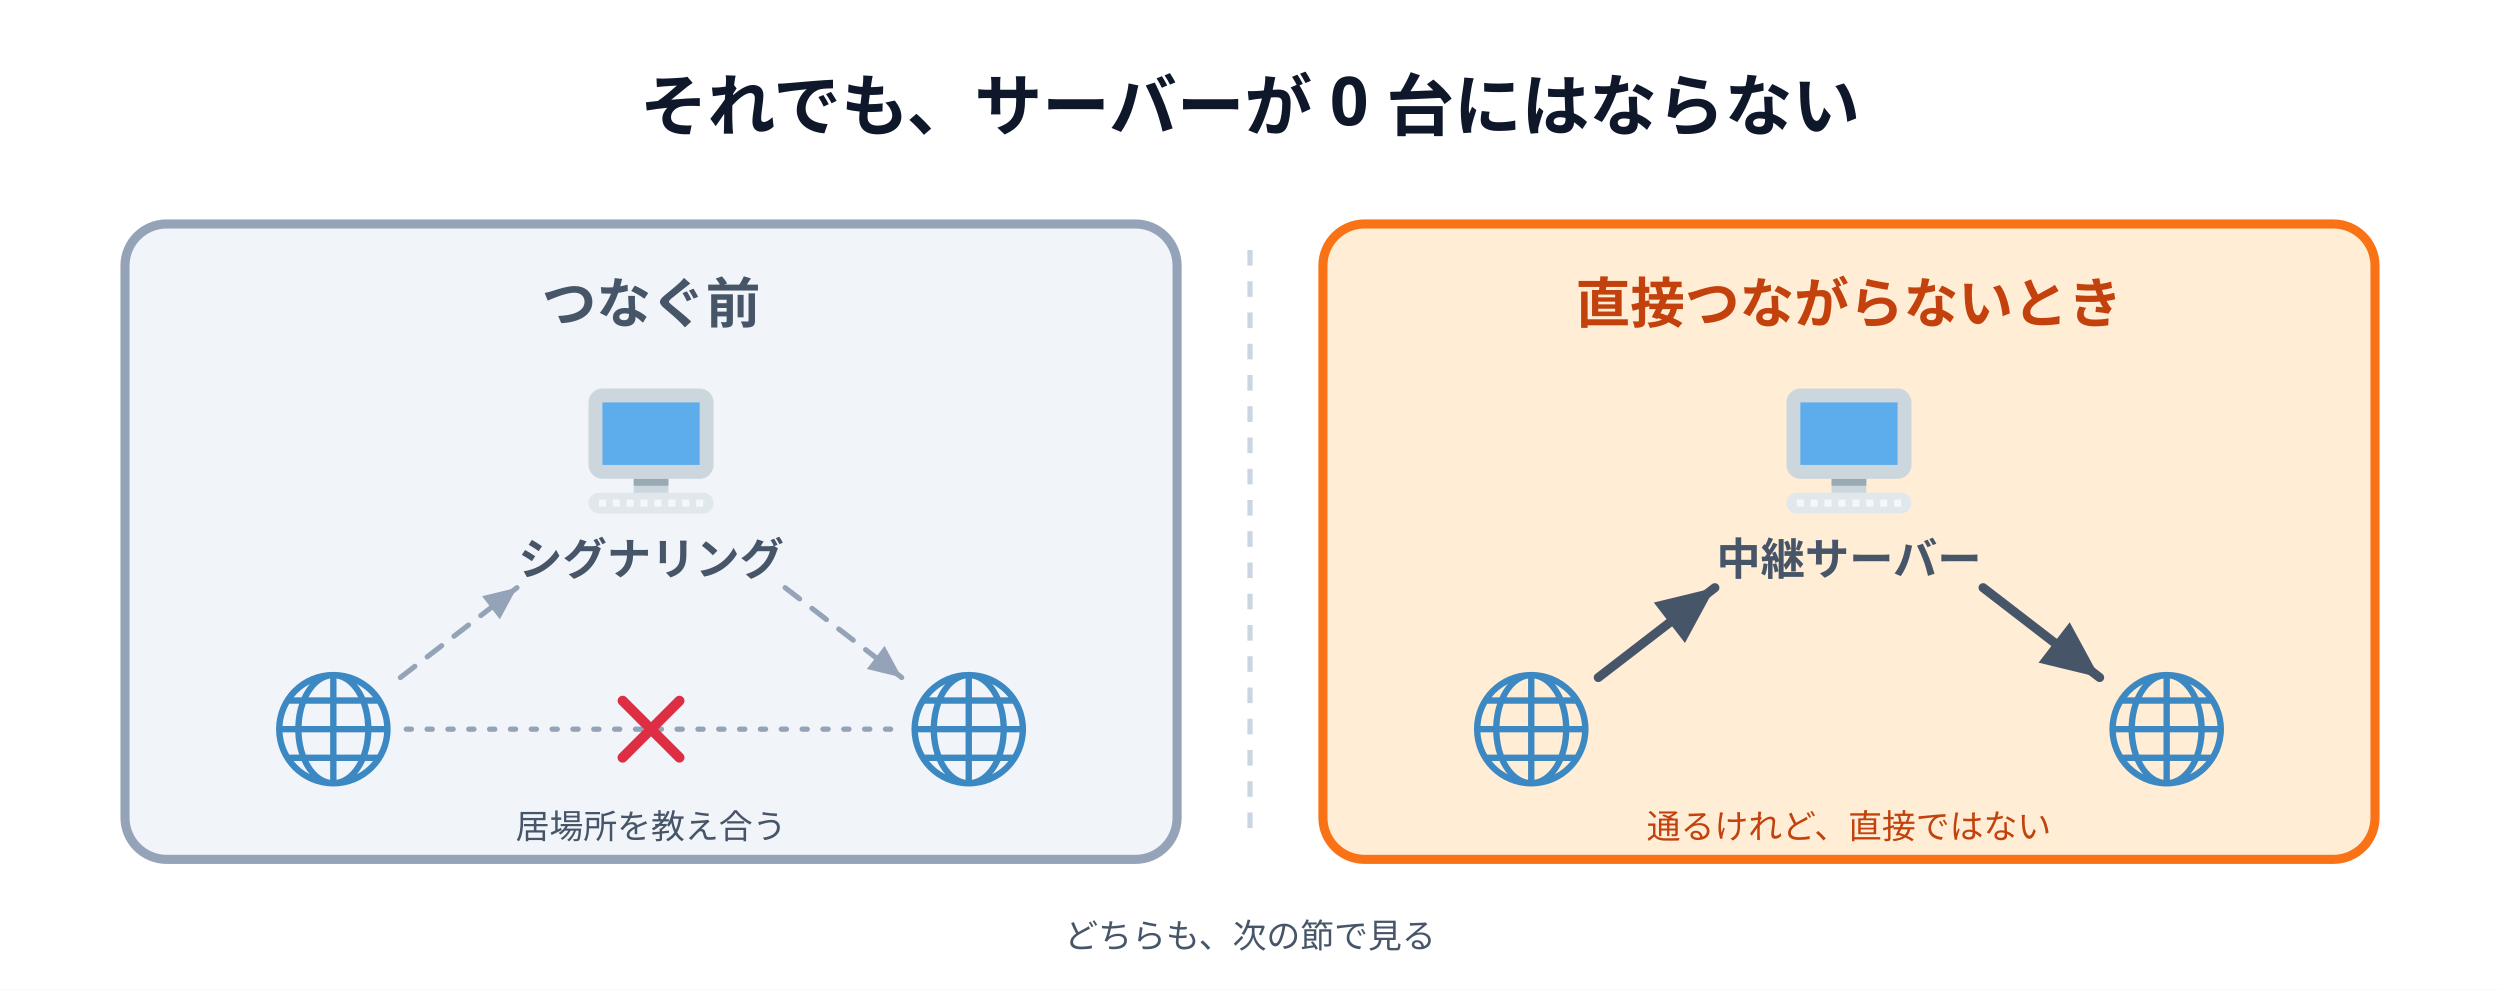
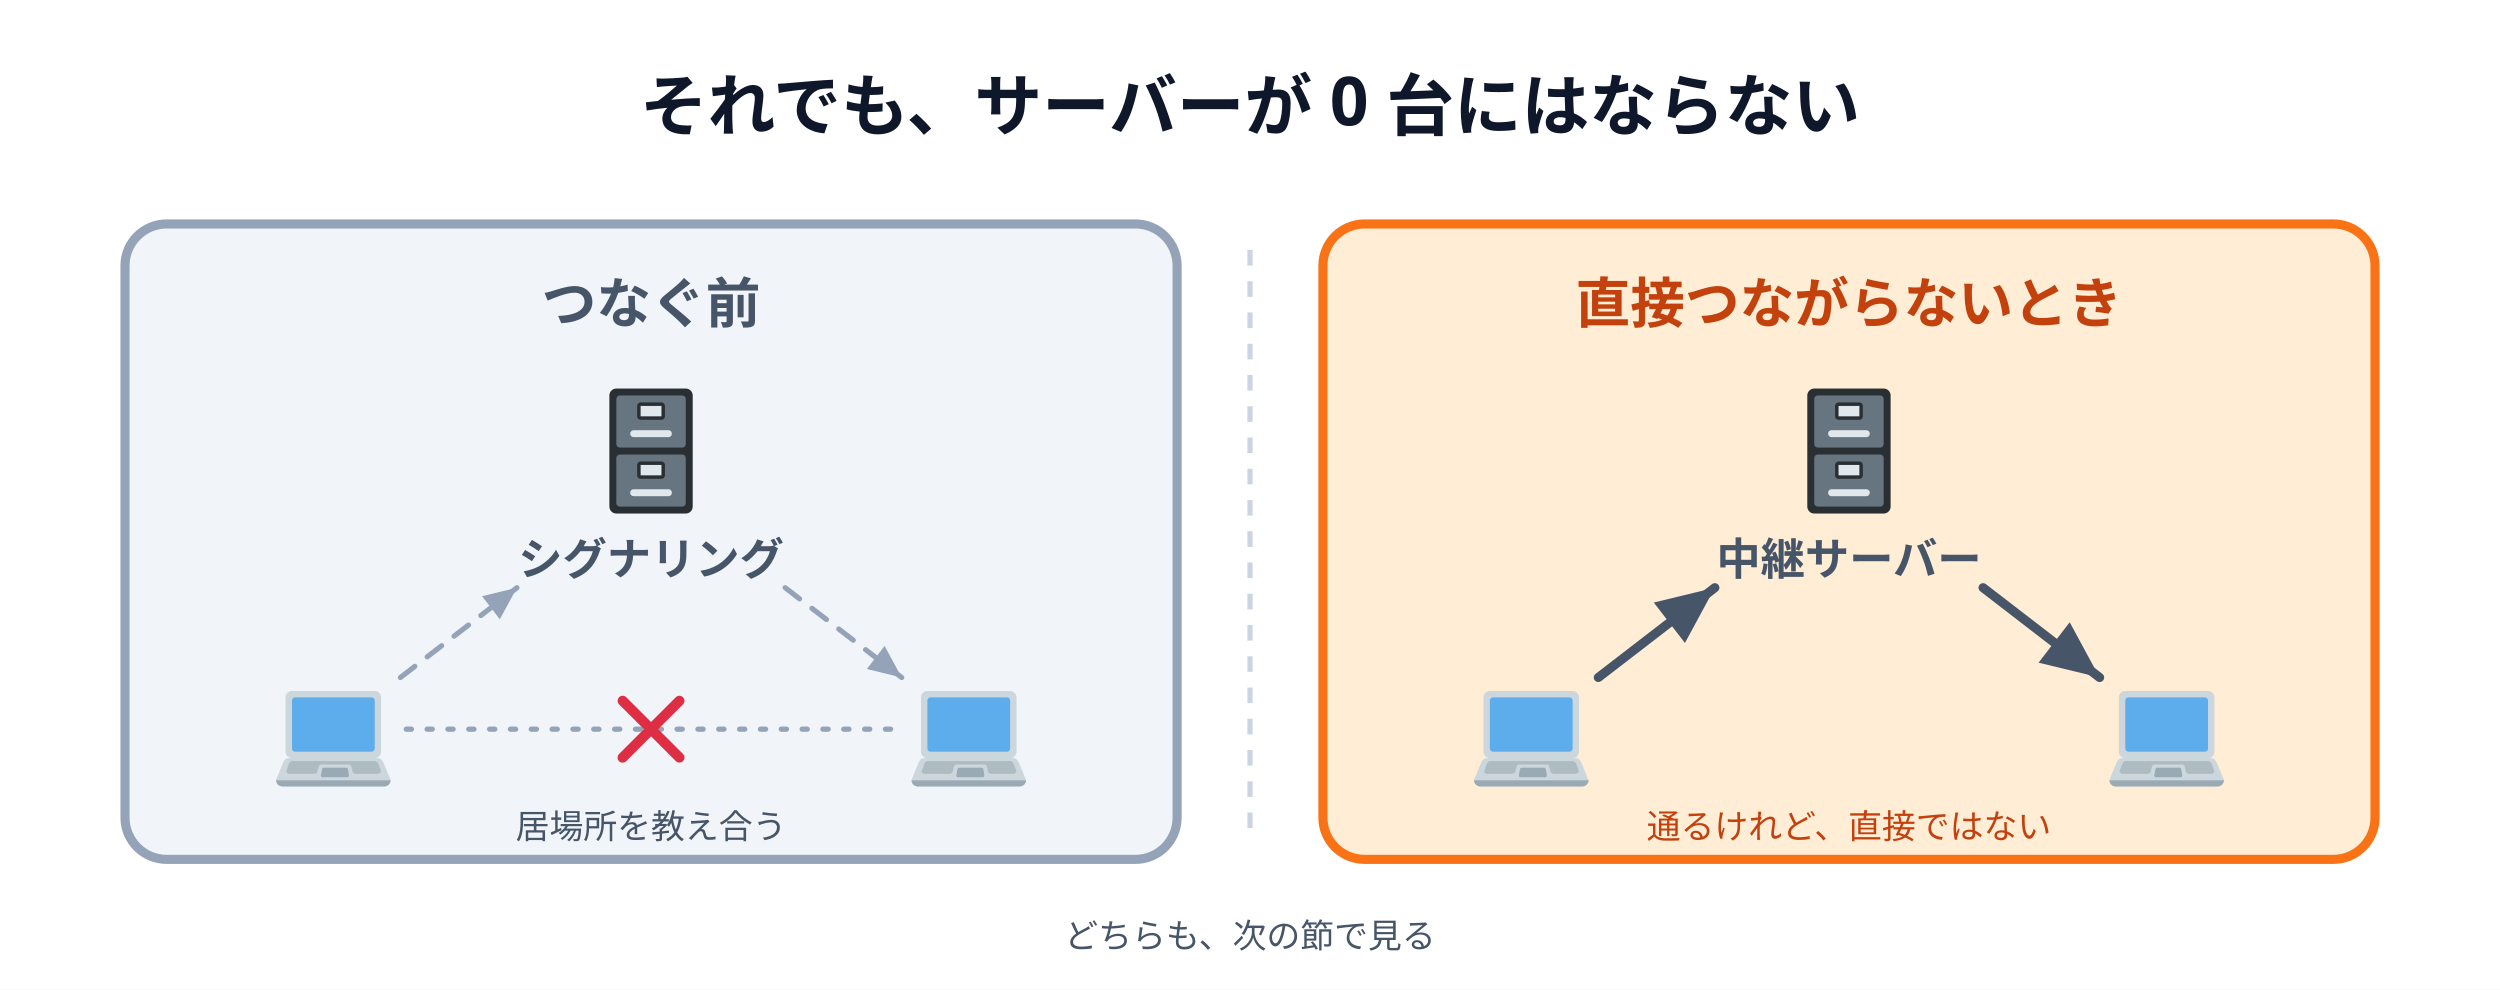
<svg xmlns="http://www.w3.org/2000/svg" width="960" height="380" viewBox="0 0 960 380" font-family="'Hiragino Sans','Noto Sans JP','Yu Gothic','Segoe UI',sans-serif">
  <defs>
    <marker id="aR" viewBox="0 0 10 10" refX="9" refY="5" markerWidth="7" markerHeight="7" orient="auto-start-reverse">
      <path d="M0 1 L9 5 L0 9 z" fill="#475569" />
    </marker>
    <marker id="aRsub" viewBox="0 0 10 10" refX="9" refY="5" markerWidth="7" markerHeight="7" orient="auto-start-reverse">
      <path d="M0 1 L9 5 L0 9 z" fill="#94a3b8" />
    </marker>
  </defs>
  <rect x="0" y="0" width="960" height="380" fill="#ffffff" />
  <text x="480" y="50" text-anchor="middle" font-size="26" fill="#0f172a" font-weight="700">それでも、サーバーが 0 台にはならない</text>
  <rect x="48" y="86" width="404" height="244" rx="16" fill="#f1f5f9" stroke="#94a3b8" stroke-width="3.5" />
  <text x="250" y="124" text-anchor="middle" font-size="21" fill="#475569" font-weight="700">つなぐ前</text>
  <svg x="226.0" y="149.2" width="48.0" height="48.0" viewBox="0 0 36 36">
-     <path fill="#CCD6DD" d="M36 22c0 2.209-1.791 4-4 4H4c-2.209 0-4-1.791-4-4V4c0-2.209 1.791-4 4-4h28c2.209 0 4 1.791 4 4v18z" />
-     <path fill="#5DADEC" d="M4 4h28v18H4z" />
-     <path fill="#CCD6DD" d="M13 26h10v6H13z" />
-     <path fill="#9AAAB4" d="M13 26h10v2H13z" />
-     <path fill="#E1E8ED" d="M36 33c0-1.657-1.343-3-3-3H3c-1.657 0-3 1.343-3 3s1.343 3 3 3h30c1.657 0 3-1.343 3-3z" />
-     <path fill="#F5F8FA" d="M3 32h2v2H3zm4 0h2v2H7zm4 0h2v2h-2zm4 0h2v2h-2zm4 0h2v2h-2zm4 0h2v2h-2zm4 0h2v2h-2zm4 0h2v2h-2z" />
+     <path fill="#292F33" d="M30 34c0 1.104-.896 2-2 2H8c-1.104 0-2-.896-2-2V2c0-1.104.896-2 2-2h20c1.104 0 2 .896 2 2v32z" />
+     <path fill="#66757F" d="M28 16c0 .552-.447 1-1 1H9c-.552 0-1-.448-1-1V3c0-.552.448-1 1-1h18c.553 0 1 .448 1 1v13zm0 17c0 .553-.447 1-1 1H9c-.552 0-1-.447-1-1V20c0-.553.448-1 1-1h18c.553 0 1 .447 1 1v13z" />
+     <path fill="#292F33" d="M22 8c0 .552-.447 1-1 1h-6c-.552 0-1-.448-1-1V5c0-.552.448-1 1-1h6c.553 0 1 .448 1 1v3zm0 17c0 .553-.447 1-1 1h-6c-.552 0-1-.447-1-1v-3c0-.553.448-1 1-1h6c.553 0 1 .447 1 1v3z" />
+     <path fill="#E1E8ED" d="M15 5h6v3h-6zm0 17h6v3h-6zm9-8.97c0 .536-.435.97-.97.97H12.97c-.536 0-.97-.435-.97-.97v-.06c0-.536.434-.97.97-.97h10.06c.535 0 .97.435.97.97v.06zm0 16.999c0 .536-.435.971-.97.971H12.97c-.536 0-.97-.435-.97-.971v-.059c0-.535.434-.97.97-.97h10.06c.535 0 .97.435.97.971v.058z" />
  </svg>
  <text x="250" y="220.78" text-anchor="middle" font-size="17" fill="#475569" font-weight="600">シグナリング</text>
  <svg x="106.0" y="258.0" width="44.0" height="44.0" viewBox="0 0 36 36">
-     <path fill="#3B88C3" d="M18 0C8.059 0 0 8.059 0 18s8.059 18 18 18 18-8.059 18-18S27.941 0 18 0zM2.05 19h3.983c.092 2.506.522 4.871 1.229 7H4.158c-1.207-2.083-1.95-4.459-2.108-7zM19 8V2.081c2.747.436 5.162 2.655 6.799 5.919H19zm7.651 2c.754 2.083 1.219 4.46 1.317 7H19v-7h7.651zM17 2.081V8h-6.799C11.837 4.736 14.253 2.517 17 2.081zM17 10v7H8.032c.098-2.54.563-4.917 1.317-7H17zM6.034 17H2.05c.158-2.54.901-4.917 2.107-7h3.104c-.705 2.129-1.135 4.495-1.227 7zm1.998 2H17v7H9.349c-.754-2.083-1.219-4.459-1.317-7zM17 28v5.919c-2.747-.437-5.163-2.655-6.799-5.919H17zm2 5.919V28h6.8c-1.637 3.264-4.053 5.482-6.8 5.919zM19 26v-7h8.969c-.099 2.541-.563 4.917-1.317 7H19zm10.967-7h3.982c-.157 2.541-.9 4.917-2.107 7h-3.104c.706-2.129 1.136-4.494 1.229-7zm0-2c-.093-2.505-.523-4.871-1.229-7h3.104c1.207 2.083 1.95 4.46 2.107 7h-3.982zm.512-9h-2.503c-.717-1.604-1.606-3.015-2.619-4.199C27.346 4.833 29.089 6.267 30.479 8zM10.643 3.801C9.629 4.985 8.74 6.396 8.023 8H5.521c1.39-1.733 3.133-3.166 5.122-4.199zM5.521 28h2.503c.716 1.604 1.605 3.015 2.619 4.198C8.654 31.166 6.911 29.733 5.521 28zm19.836 4.198c1.014-1.184 1.902-2.594 2.619-4.198h2.503c-1.39 1.733-3.133 3.166-5.122 4.198z" />
+     <path fill="#CCD6DD" d="M34 29.096c-.417-.963-.896-2.008-2-2.008h-1c1.104 0 2-.899 2-2.008V8.008C33 6.899 32.104 6 31 6H5c-1.104 0-2 .899-2 2.008V25.08c0 1.109.896 2.008 2 2.008H4c-1.104 0-1.667 1.004-2 2.008l-2 4.895C0 35.101.896 36 2 36h32c1.104 0 2-.899 2-2.008l-2-4.896z" />
+     <path fill="#9AAAB4" d="M.008 34.075l.006.057.17.692C.5 35.516 1.192 36 2 36h32c1.076 0 1.947-.855 1.992-1.925H.008z" />
+     <path fill="#5DADEC" d="M31 24.075c0 .555-.447 1.004-1 1.004H6c-.552 0-1-.449-1-1.004V9.013c0-.555.448-1.004 1-1.004h24c.553 0 1 .45 1 1.004v15.062z" />
+     <path fill="#AEBBC1" d="M32.906 31.042l-.76-2.175c-.239-.46-.635-.837-1.188-.837H5.11c-.552 0-.906.408-1.156 1.036l-.688 1.977c-.219.596.448 1.004 1 1.004h7.578s.937-.047 1.103-.608c.192-.648.415-1.624.463-1.796.074-.264.388-.531.856-.531h8.578c.5 0 .746.253.811.566.042.204.312 1.141.438 1.782.111.571 1.221.586 1.221.586h6.594c.551 0 1.217-.471.998-1.004z" />
+     <path fill="#9AAAB4" d="M22.375 33.113h-7.781c-.375 0-.538-.343-.484-.675.054-.331.359-1.793.383-1.963.023-.171.274-.375.524-.375h7.015c.297 0 .49.163.55.489.059.327.302 1.641.321 1.941.019.301-.169.583-.528.583z" />
  </svg>
  <svg x="350.0" y="258.0" width="44.0" height="44.0" viewBox="0 0 36 36">
-     <path fill="#3B88C3" d="M18 0C8.059 0 0 8.059 0 18s8.059 18 18 18 18-8.059 18-18S27.941 0 18 0zM2.05 19h3.983c.092 2.506.522 4.871 1.229 7H4.158c-1.207-2.083-1.95-4.459-2.108-7zM19 8V2.081c2.747.436 5.162 2.655 6.799 5.919H19zm7.651 2c.754 2.083 1.219 4.46 1.317 7H19v-7h7.651zM17 2.081V8h-6.799C11.837 4.736 14.253 2.517 17 2.081zM17 10v7H8.032c.098-2.54.563-4.917 1.317-7H17zM6.034 17H2.05c.158-2.54.901-4.917 2.107-7h3.104c-.705 2.129-1.135 4.495-1.227 7zm1.998 2H17v7H9.349c-.754-2.083-1.219-4.459-1.317-7zM17 28v5.919c-2.747-.437-5.163-2.655-6.799-5.919H17zm2 5.919V28h6.8c-1.637 3.264-4.053 5.482-6.8 5.919zM19 26v-7h8.969c-.099 2.541-.563 4.917-1.317 7H19zm10.967-7h3.982c-.157 2.541-.9 4.917-2.107 7h-3.104c.706-2.129 1.136-4.494 1.229-7zm0-2c-.093-2.505-.523-4.871-1.229-7h3.104c1.207 2.083 1.95 4.46 2.107 7h-3.982zm.512-9h-2.503c-.717-1.604-1.606-3.015-2.619-4.199C27.346 4.833 29.089 6.267 30.479 8zM10.643 3.801C9.629 4.985 8.74 6.396 8.023 8H5.521c1.39-1.733 3.133-3.166 5.122-4.199zM5.521 28h2.503c.716 1.604 1.605 3.015 2.619 4.198C8.654 31.166 6.911 29.733 5.521 28zm19.836 4.198c1.014-1.184 1.902-2.594 2.619-4.198h2.503c-1.39 1.733-3.133 3.166-5.122 4.198z" />
+     <path fill="#CCD6DD" d="M34 29.096c-.417-.963-.896-2.008-2-2.008h-1c1.104 0 2-.899 2-2.008V8.008C33 6.899 32.104 6 31 6H5c-1.104 0-2 .899-2 2.008V25.08c0 1.109.896 2.008 2 2.008H4c-1.104 0-1.667 1.004-2 2.008l-2 4.895C0 35.101.896 36 2 36h32c1.104 0 2-.899 2-2.008l-2-4.896z" />
+     <path fill="#9AAAB4" d="M.008 34.075l.006.057.17.692C.5 35.516 1.192 36 2 36h32c1.076 0 1.947-.855 1.992-1.925H.008z" />
+     <path fill="#5DADEC" d="M31 24.075c0 .555-.447 1.004-1 1.004H6c-.552 0-1-.449-1-1.004V9.013c0-.555.448-1.004 1-1.004h24c.553 0 1 .45 1 1.004v15.062z" />
+     <path fill="#AEBBC1" d="M32.906 31.042l-.76-2.175c-.239-.46-.635-.837-1.188-.837H5.11c-.552 0-.906.408-1.156 1.036l-.688 1.977c-.219.596.448 1.004 1 1.004h7.578s.937-.047 1.103-.608c.192-.648.415-1.624.463-1.796.074-.264.388-.531.856-.531h8.578c.5 0 .746.253.811.566.042.204.312 1.141.438 1.782.111.571 1.221.586 1.221.586h6.594c.551 0 1.217-.471.998-1.004z" />
+     <path fill="#9AAAB4" d="M22.375 33.113h-7.781c-.375 0-.538-.343-.484-.675.054-.331.359-1.793.383-1.963.023-.171.274-.375.524-.375h7.015c.297 0 .49.163.55.489.059.327.302 1.641.321 1.941.019.301-.169.583-.528.583z" />
  </svg>
  <path d="M153.75 260.16 L198.50 225.68" fill="none" stroke="#94a3b8" stroke-width="2.0" stroke-linecap="round" stroke-linejoin="round" stroke-dasharray="7 6" marker-end="url(#aRsub)" />
  <path d="M301.50 225.68 L346.25 260.16" fill="none" stroke="#94a3b8" stroke-width="2.0" stroke-linecap="round" stroke-linejoin="round" stroke-dasharray="7 6" marker-end="url(#aRsub)" />
  <path d="M156.00 280.00 L344.00 280.00" fill="none" stroke="#94a3b8" stroke-width="2.0" stroke-linecap="round" stroke-linejoin="round" stroke-dasharray="2 6" />
  <svg x="236.0" y="266.0" width="28.0" height="28.0" viewBox="0 0 36 36">
    <path fill="#DD2E44" d="M21.533 18.002L33.768 5.768c.976-.976.976-2.559 0-3.535-.977-.977-2.559-.977-3.535 0L17.998 14.467 5.764 2.233c-.976-.977-2.56-.977-3.535 0-.977.976-.977 2.559 0 3.535l12.234 12.234L2.201 30.265c-.977.977-.977 2.559 0 3.535.488.488 1.128.732 1.768.732s1.28-.244 1.768-.732l12.262-12.263 12.234 12.234c.488.488 1.128.732 1.768.732.64 0 1.279-.244 1.768-.732.976-.977.976-2.559 0-3.535L21.533 18.002z" />
  </svg>
  <text x="250" y="322" text-anchor="middle" font-size="13" fill="#475569" font-weight="400">居場所を教え合う</text>
  <line x1="480" y1="96" x2="480" y2="320" stroke="#cbd5e1" stroke-width="2" stroke-dasharray="6 6" />
  <rect x="508" y="86" width="404" height="244" rx="16" fill="#ffedd5" stroke="#f97316" stroke-width="3.5" />
  <text x="710" y="124" text-anchor="middle" font-size="21" fill="#c2410c" font-weight="700">直接つながらないとき</text>
  <svg x="686.0" y="149.2" width="48.0" height="48.0" viewBox="0 0 36 36">
-     <path fill="#CCD6DD" d="M36 22c0 2.209-1.791 4-4 4H4c-2.209 0-4-1.791-4-4V4c0-2.209 1.791-4 4-4h28c2.209 0 4 1.791 4 4v18z" />
-     <path fill="#5DADEC" d="M4 4h28v18H4z" />
-     <path fill="#CCD6DD" d="M13 26h10v6H13z" />
-     <path fill="#9AAAB4" d="M13 26h10v2H13z" />
-     <path fill="#E1E8ED" d="M36 33c0-1.657-1.343-3-3-3H3c-1.657 0-3 1.343-3 3s1.343 3 3 3h30c1.657 0 3-1.343 3-3z" />
-     <path fill="#F5F8FA" d="M3 32h2v2H3zm4 0h2v2H7zm4 0h2v2h-2zm4 0h2v2h-2zm4 0h2v2h-2zm4 0h2v2h-2zm4 0h2v2h-2zm4 0h2v2h-2z" />
+     <path fill="#292F33" d="M30 34c0 1.104-.896 2-2 2H8c-1.104 0-2-.896-2-2V2c0-1.104.896-2 2-2h20c1.104 0 2 .896 2 2v32z" />
+     <path fill="#66757F" d="M28 16c0 .552-.447 1-1 1H9c-.552 0-1-.448-1-1V3c0-.552.448-1 1-1h18c.553 0 1 .448 1 1v13zm0 17c0 .553-.447 1-1 1H9c-.552 0-1-.447-1-1V20c0-.553.448-1 1-1h18c.553 0 1 .447 1 1v13z" />
+     <path fill="#292F33" d="M22 8c0 .552-.447 1-1 1h-6c-.552 0-1-.448-1-1V5c0-.552.448-1 1-1h6c.553 0 1 .448 1 1v3zm0 17c0 .553-.447 1-1 1h-6c-.552 0-1-.447-1-1v-3c0-.553.448-1 1-1h6c.553 0 1 .447 1 1v3z" />
+     <path fill="#E1E8ED" d="M15 5h6v3h-6zm0 17h6v3h-6zm9-8.97c0 .536-.435.97-.97.97H12.97c-.536 0-.97-.435-.97-.97v-.06c0-.536.434-.97.97-.97h10.06c.535 0 .97.435.97.97v.06zm0 16.999c0 .536-.435.971-.97.971H12.97c-.536 0-.97-.435-.97-.971v-.059c0-.535.434-.97.97-.97h10.06c.535 0 .97.435.97.971v.058z" />
  </svg>
  <text x="710" y="220.78" text-anchor="middle" font-size="17" fill="#475569" font-weight="600">中継サーバー</text>
  <svg x="566.0" y="258.0" width="44.0" height="44.0" viewBox="0 0 36 36">
-     <path fill="#3B88C3" d="M18 0C8.059 0 0 8.059 0 18s8.059 18 18 18 18-8.059 18-18S27.941 0 18 0zM2.05 19h3.983c.092 2.506.522 4.871 1.229 7H4.158c-1.207-2.083-1.95-4.459-2.108-7zM19 8V2.081c2.747.436 5.162 2.655 6.799 5.919H19zm7.651 2c.754 2.083 1.219 4.46 1.317 7H19v-7h7.651zM17 2.081V8h-6.799C11.837 4.736 14.253 2.517 17 2.081zM17 10v7H8.032c.098-2.54.563-4.917 1.317-7H17zM6.034 17H2.05c.158-2.54.901-4.917 2.107-7h3.104c-.705 2.129-1.135 4.495-1.227 7zm1.998 2H17v7H9.349c-.754-2.083-1.219-4.459-1.317-7zM17 28v5.919c-2.747-.437-5.163-2.655-6.799-5.919H17zm2 5.919V28h6.8c-1.637 3.264-4.053 5.482-6.8 5.919zM19 26v-7h8.969c-.099 2.541-.563 4.917-1.317 7H19zm10.967-7h3.982c-.157 2.541-.9 4.917-2.107 7h-3.104c.706-2.129 1.136-4.494 1.229-7zm0-2c-.093-2.505-.523-4.871-1.229-7h3.104c1.207 2.083 1.95 4.46 2.107 7h-3.982zm.512-9h-2.503c-.717-1.604-1.606-3.015-2.619-4.199C27.346 4.833 29.089 6.267 30.479 8zM10.643 3.801C9.629 4.985 8.74 6.396 8.023 8H5.521c1.39-1.733 3.133-3.166 5.122-4.199zM5.521 28h2.503c.716 1.604 1.605 3.015 2.619 4.198C8.654 31.166 6.911 29.733 5.521 28zm19.836 4.198c1.014-1.184 1.902-2.594 2.619-4.198h2.503c-1.39 1.733-3.133 3.166-5.122 4.198z" />
+     <path fill="#CCD6DD" d="M34 29.096c-.417-.963-.896-2.008-2-2.008h-1c1.104 0 2-.899 2-2.008V8.008C33 6.899 32.104 6 31 6H5c-1.104 0-2 .899-2 2.008V25.08c0 1.109.896 2.008 2 2.008H4c-1.104 0-1.667 1.004-2 2.008l-2 4.895C0 35.101.896 36 2 36h32c1.104 0 2-.899 2-2.008l-2-4.896z" />
+     <path fill="#9AAAB4" d="M.008 34.075l.006.057.17.692C.5 35.516 1.192 36 2 36h32c1.076 0 1.947-.855 1.992-1.925H.008z" />
+     <path fill="#5DADEC" d="M31 24.075c0 .555-.447 1.004-1 1.004H6c-.552 0-1-.449-1-1.004V9.013c0-.555.448-1.004 1-1.004h24c.553 0 1 .45 1 1.004v15.062z" />
+     <path fill="#AEBBC1" d="M32.906 31.042l-.76-2.175c-.239-.46-.635-.837-1.188-.837H5.11c-.552 0-.906.408-1.156 1.036l-.688 1.977c-.219.596.448 1.004 1 1.004h7.578s.937-.047 1.103-.608c.192-.648.415-1.624.463-1.796.074-.264.388-.531.856-.531h8.578c.5 0 .746.253.811.566.042.204.312 1.141.438 1.782.111.571 1.221.586 1.221.586h6.594c.551 0 1.217-.471.998-1.004z" />
+     <path fill="#9AAAB4" d="M22.375 33.113h-7.781c-.375 0-.538-.343-.484-.675.054-.331.359-1.793.383-1.963.023-.171.274-.375.524-.375h7.015c.297 0 .49.163.55.489.059.327.302 1.641.321 1.941.019.301-.169.583-.528.583z" />
  </svg>
  <svg x="810.0" y="258.0" width="44.0" height="44.0" viewBox="0 0 36 36">
-     <path fill="#3B88C3" d="M18 0C8.059 0 0 8.059 0 18s8.059 18 18 18 18-8.059 18-18S27.941 0 18 0zM2.05 19h3.983c.092 2.506.522 4.871 1.229 7H4.158c-1.207-2.083-1.95-4.459-2.108-7zM19 8V2.081c2.747.436 5.162 2.655 6.799 5.919H19zm7.651 2c.754 2.083 1.219 4.46 1.317 7H19v-7h7.651zM17 2.081V8h-6.799C11.837 4.736 14.253 2.517 17 2.081zM17 10v7H8.032c.098-2.54.563-4.917 1.317-7H17zM6.034 17H2.05c.158-2.54.901-4.917 2.107-7h3.104c-.705 2.129-1.135 4.495-1.227 7zm1.998 2H17v7H9.349c-.754-2.083-1.219-4.459-1.317-7zM17 28v5.919c-2.747-.437-5.163-2.655-6.799-5.919H17zm2 5.919V28h6.8c-1.637 3.264-4.053 5.482-6.8 5.919zM19 26v-7h8.969c-.099 2.541-.563 4.917-1.317 7H19zm10.967-7h3.982c-.157 2.541-.9 4.917-2.107 7h-3.104c.706-2.129 1.136-4.494 1.229-7zm0-2c-.093-2.505-.523-4.871-1.229-7h3.104c1.207 2.083 1.95 4.46 2.107 7h-3.982zm.512-9h-2.503c-.717-1.604-1.606-3.015-2.619-4.199C27.346 4.833 29.089 6.267 30.479 8zM10.643 3.801C9.629 4.985 8.74 6.396 8.023 8H5.521c1.39-1.733 3.133-3.166 5.122-4.199zM5.521 28h2.503c.716 1.604 1.605 3.015 2.619 4.198C8.654 31.166 6.911 29.733 5.521 28zm19.836 4.198c1.014-1.184 1.902-2.594 2.619-4.198h2.503c-1.39 1.733-3.133 3.166-5.122 4.198z" />
+     <path fill="#CCD6DD" d="M34 29.096c-.417-.963-.896-2.008-2-2.008h-1c1.104 0 2-.899 2-2.008V8.008C33 6.899 32.104 6 31 6H5c-1.104 0-2 .899-2 2.008V25.08c0 1.109.896 2.008 2 2.008H4c-1.104 0-1.667 1.004-2 2.008l-2 4.895C0 35.101.896 36 2 36h32c1.104 0 2-.899 2-2.008l-2-4.896z" />
+     <path fill="#9AAAB4" d="M.008 34.075l.006.057.17.692C.5 35.516 1.192 36 2 36h32c1.076 0 1.947-.855 1.992-1.925H.008z" />
+     <path fill="#5DADEC" d="M31 24.075c0 .555-.447 1.004-1 1.004H6c-.552 0-1-.449-1-1.004V9.013c0-.555.448-1.004 1-1.004h24c.553 0 1 .45 1 1.004v15.062z" />
+     <path fill="#AEBBC1" d="M32.906 31.042l-.76-2.175c-.239-.46-.635-.837-1.188-.837H5.11c-.552 0-.906.408-1.156 1.036l-.688 1.977c-.219.596.448 1.004 1 1.004h7.578s.937-.047 1.103-.608c.192-.648.415-1.624.463-1.796.074-.264.388-.531.856-.531h8.578c.5 0 .746.253.811.566.042.204.312 1.141.438 1.782.111.571 1.221.586 1.221.586h6.594c.551 0 1.217-.471.998-1.004z" />
+     <path fill="#9AAAB4" d="M22.375 33.113h-7.781c-.375 0-.538-.343-.484-.675.054-.331.359-1.793.383-1.963.023-.171.274-.375.524-.375h7.015c.297 0 .49.163.55.489.059.327.302 1.641.321 1.941.019.301-.169.583-.528.583z" />
  </svg>
  <path d="M613.75 260.16 L658.50 225.68" fill="none" stroke="#475569" stroke-width="3.5" stroke-linecap="round" stroke-linejoin="round" marker-end="url(#aR)" />
  <path d="M761.50 225.68 L806.25 260.16" fill="none" stroke="#475569" stroke-width="3.5" stroke-linecap="round" stroke-linejoin="round" marker-end="url(#aR)" />
  <text x="710" y="322" text-anchor="middle" font-size="13" fill="#c2410c" font-weight="400">通るけれど、直接ではない</text>
  <text x="480" y="364" text-anchor="middle" font-size="13" fill="#475569" font-weight="400">どちらも、次の節で見る</text>
</svg>
